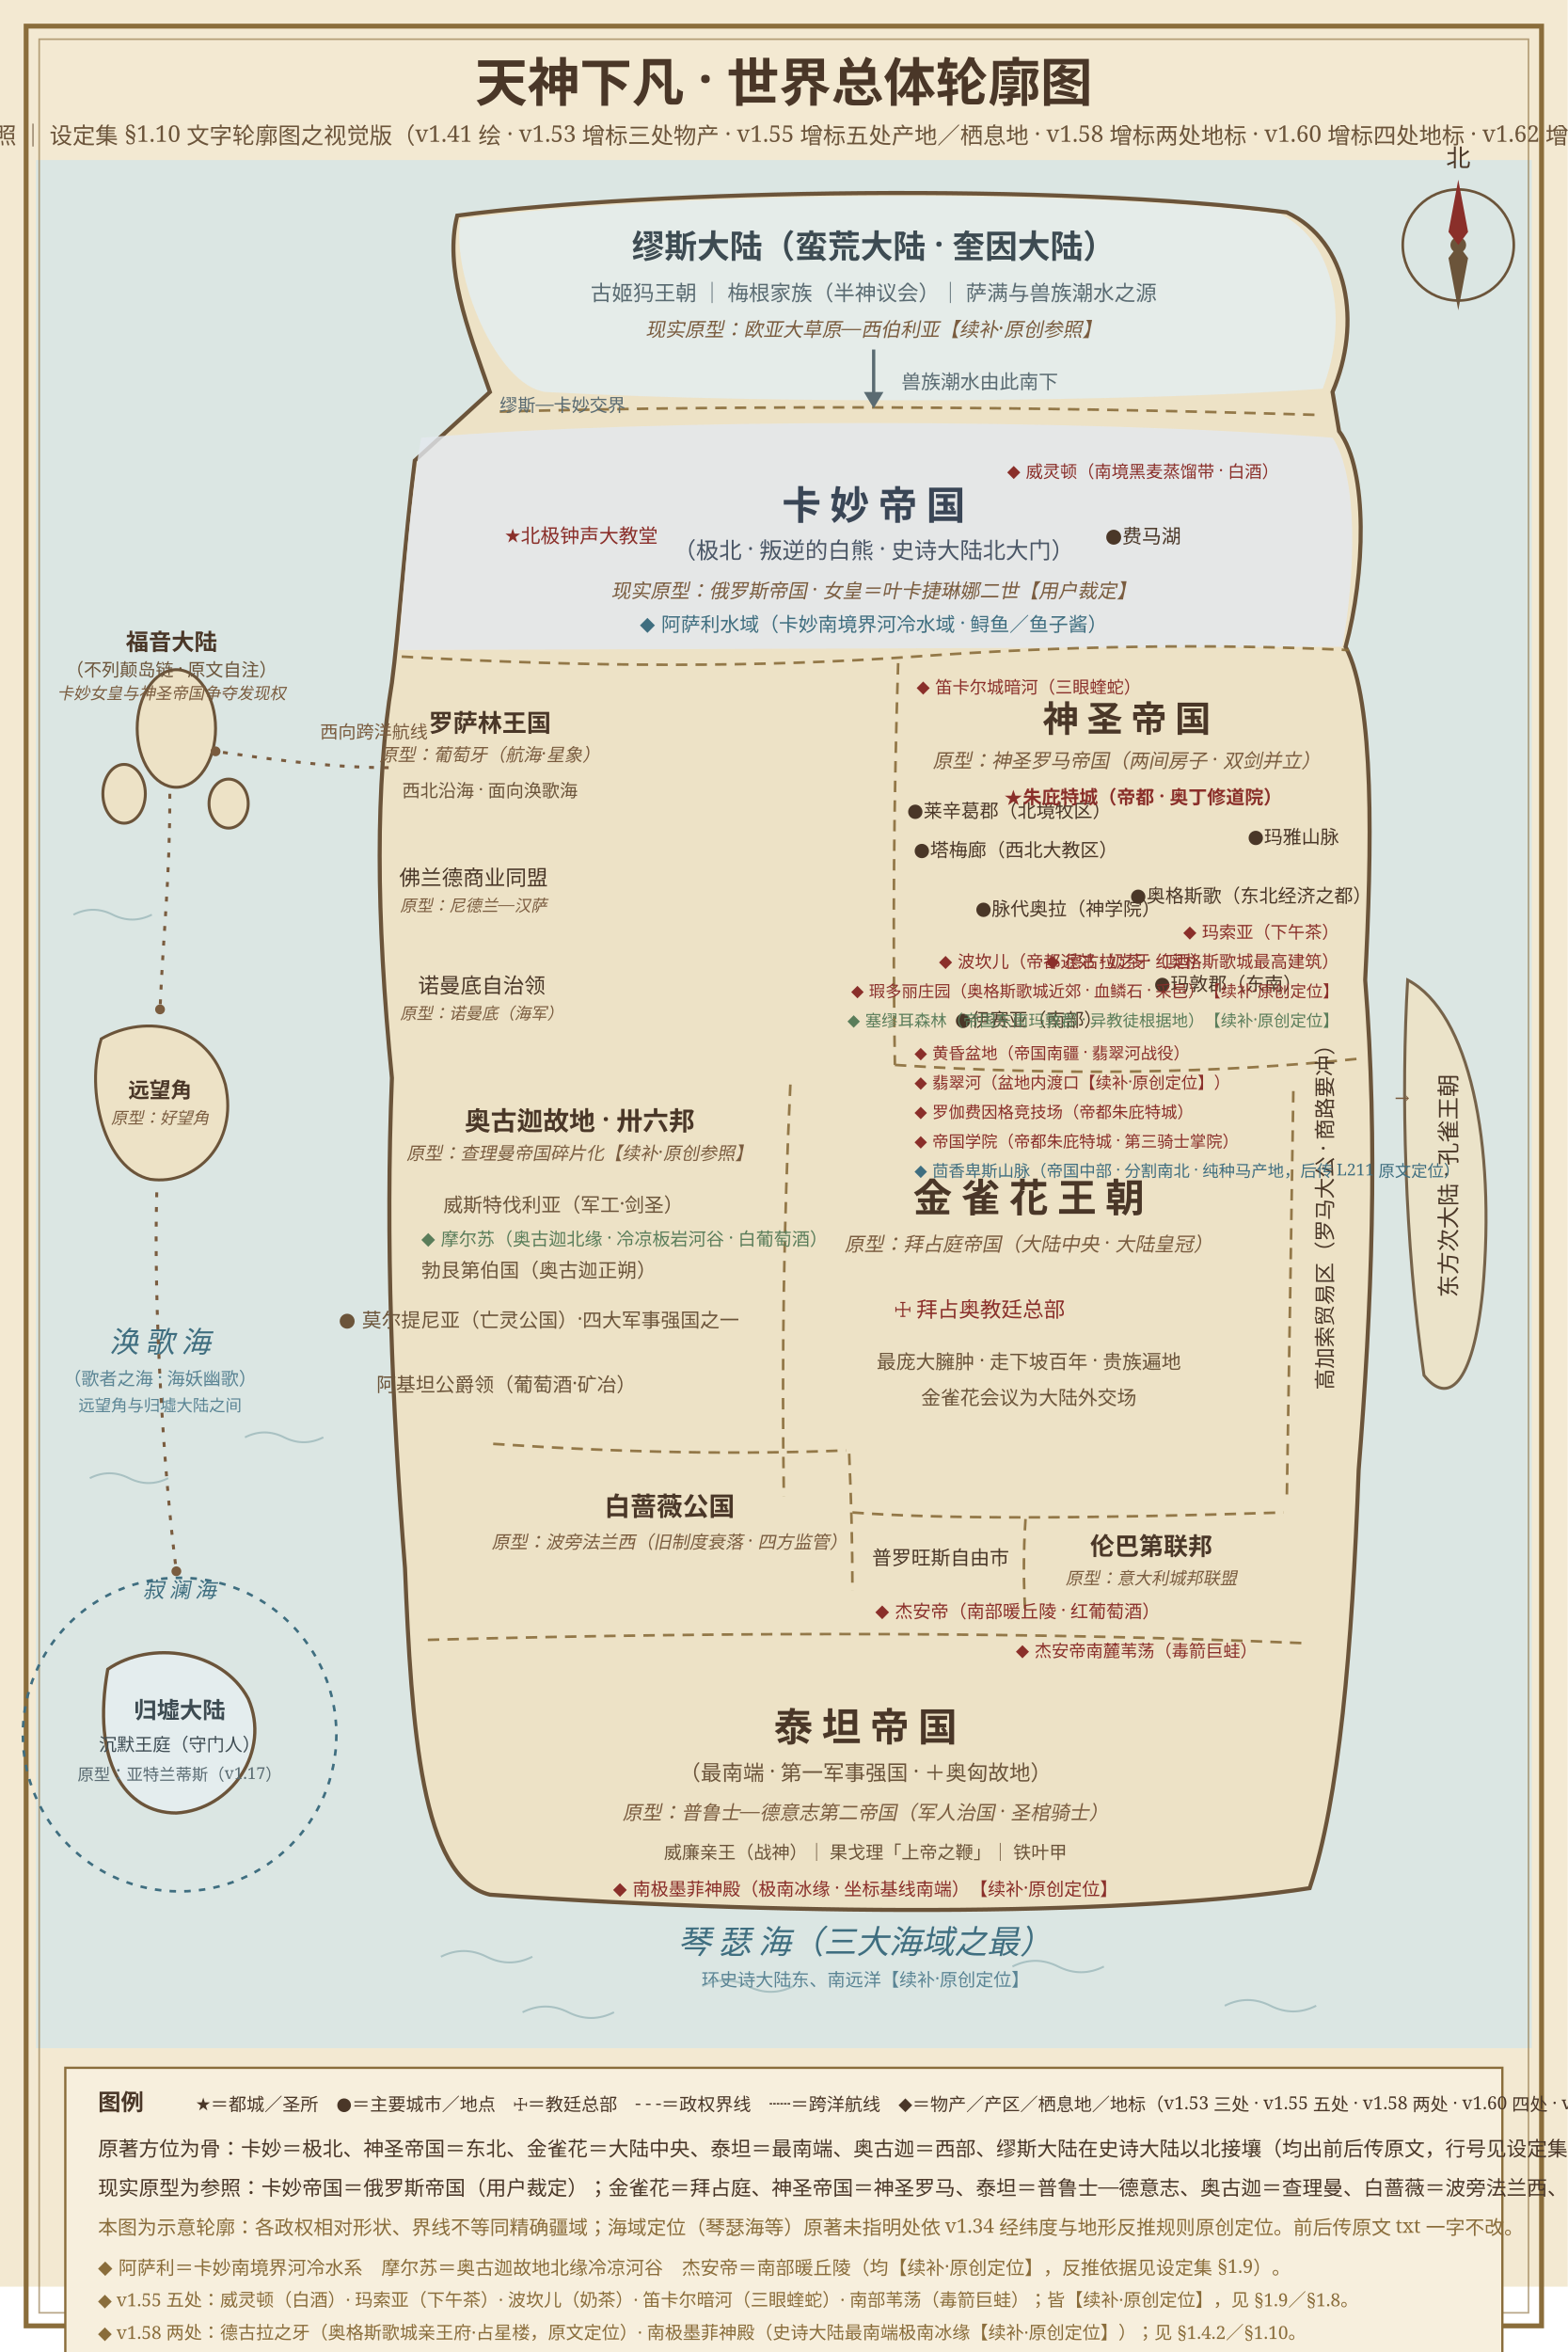
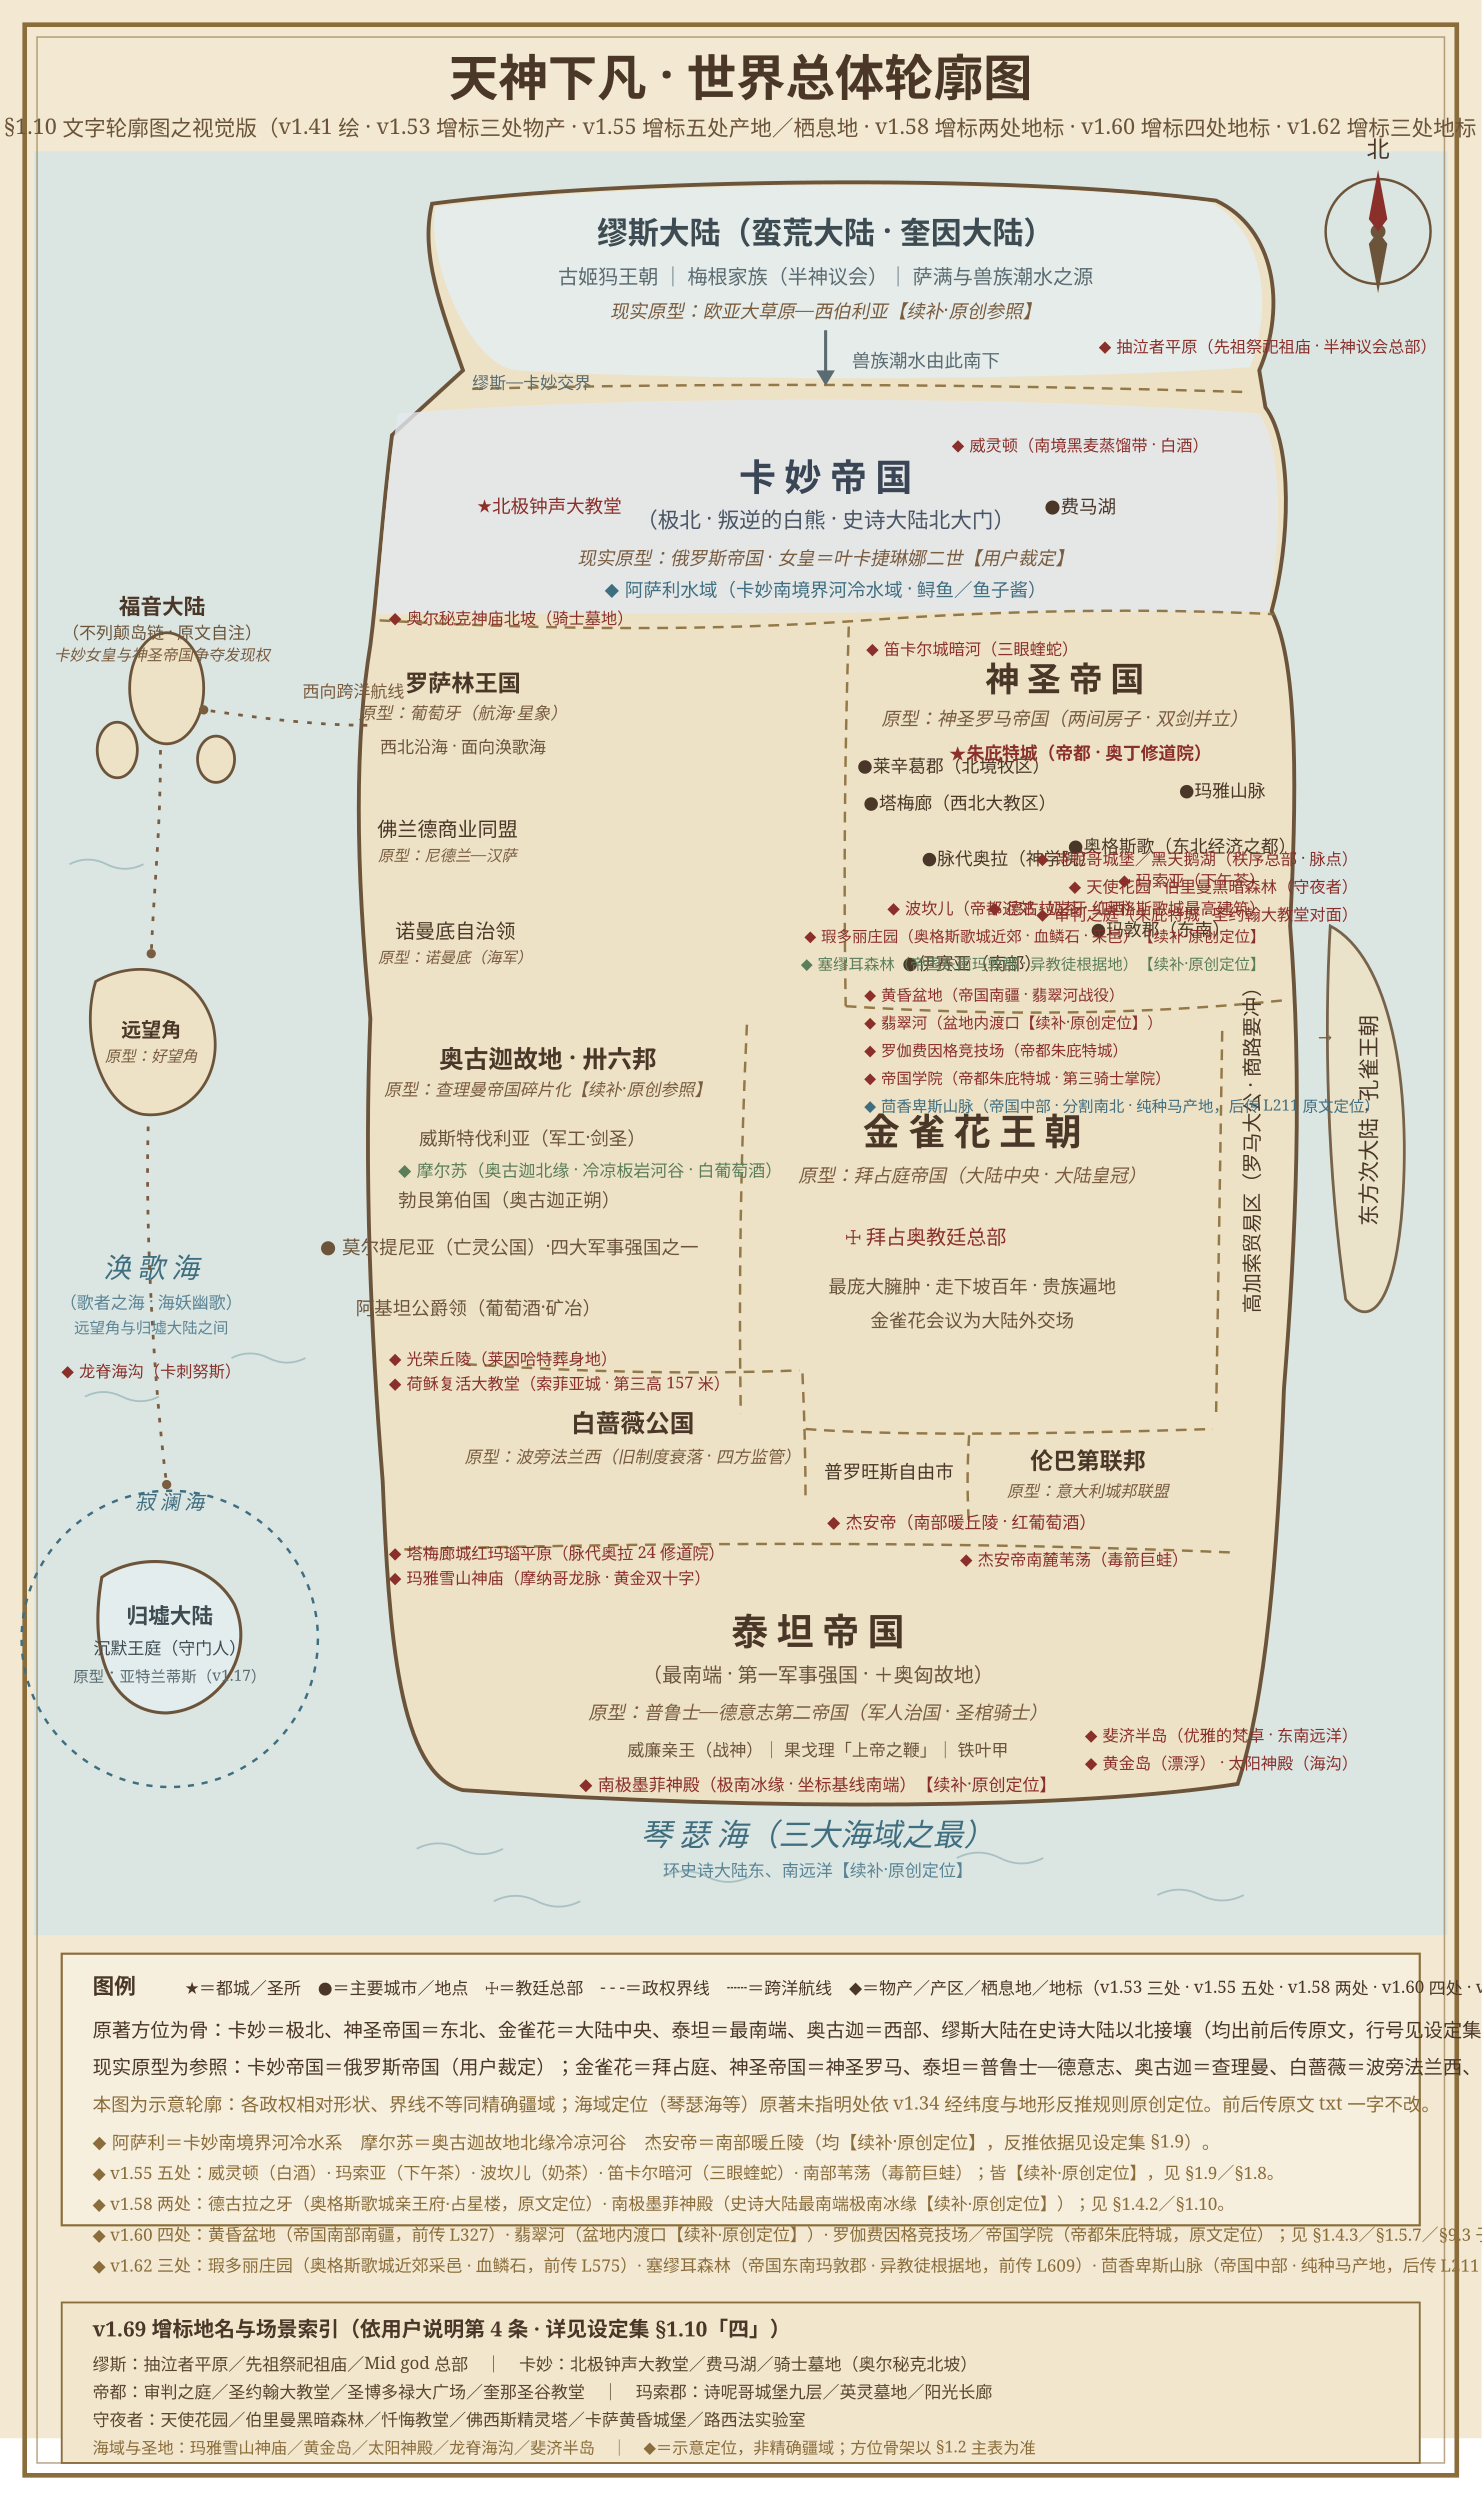
- <svg xmlns="http://www.w3.org/2000/svg" width="960" height="1440" viewBox="0 0 960 1440" font-family="KaiTi, STKaiti, SimSun, serif">
-   <rect x="0" y="0" width="960" height="1400" fill="#f3e9d2" />
+ <svg xmlns="http://www.w3.org/2000/svg" width="960" height="1620" viewBox="0 0 960 1620" font-family="KaiTi, STKaiti, SimSun, serif">
+   <rect x="0" y="0" width="960" height="1580" fill="#f3e9d2" />
  <rect x="22" y="98" width="916" height="1156" fill="#dbe6e3" />
-   <rect x="16" y="16" width="928" height="1408" fill="none" stroke="#8a6d3b" stroke-width="3" />
-   <rect x="24" y="24" width="912" height="1392" fill="none" stroke="#8a6d3b" stroke-width="1" opacity="0.6" />
+   <rect x="16" y="16" width="928" height="1588" fill="none" stroke="#8a6d3b" stroke-width="3" />
+   <rect x="24" y="24" width="912" height="1572" fill="none" stroke="#8a6d3b" stroke-width="1" opacity="0.6" />
  <g stroke="#7fa3a8" stroke-width="1.2" fill="none" opacity="0.55">
    <path d="M 270,1198 q 14,-7 28,0 q 14,7 28,0" />
    <path d="M 430,1216 q 14,-7 28,0 q 14,7 28,0" />
    <path d="M 620,1204 q 14,-7 28,0 q 14,7 28,0" />
    <path d="M 750,1228 q 14,-7 28,0 q 14,7 28,0" />
    <path d="M 320,1232 q 14,-7 28,0 q 14,7 28,0" />
    <path d="M 45,560 q 12,-6 24,0 q 12,6 24,0" />
    <path d="M 55,905 q 12,-6 24,0 q 12,6 24,0" />
    <path d="M 150,880 q 12,-6 24,0 q 12,6 24,0" />
  </g>
  <text x="480" y="62" text-anchor="middle" font-size="32" font-weight="bold" fill="#4a3728">天神下凡 · 世界总体轮廓图</text>
-   <text x="480" y="88" text-anchor="middle" font-size="14" fill="#6b543a">原著方位为骨 · 现实原型为参照 ｜ 设定集 §1.10 文字轮廓图之视觉版（v1.41 绘 · v1.53 增标三处物产 · v1.55 增标五处产地／栖息地 · v1.58 增标两处地标 · v1.60 增标四处地标 · v1.62 增标三处地标 · 续补·原创绘制）</text>
+   <text x="480" y="88" text-anchor="middle" font-size="14" fill="#6b543a">原著方位为骨 · 现实原型为参照 ｜ 设定集 §1.10 文字轮廓图之视觉版（v1.41 绘 · v1.53 增标三处物产 · v1.55 增标五处产地／栖息地 · v1.58 增标两处地标 · v1.60 增标四处地标 · v1.62 增标三处地标 · v1.69 增标地名与场景 · 续补·原创绘制）</text>
  <g transform="translate(893,150)" stroke="#6b543a" fill="none" stroke-width="1.6">
    <circle r="34" />
    <circle r="4" fill="#6b543a" />
    <path d="M 0,-40 L 6,-8 L 0,0 L -6,-8 Z" fill="#8a2f2a" stroke="none" />
    <path d="M 0,40 L 6,8 L 0,0 L -6,8 Z" fill="#6b543a" stroke="none" />
    <text y="-48" text-anchor="middle" font-size="15" fill="#4a3728" stroke="none">北</text>
  </g>
  <path d="M 280,132            C 400,116 650,112 788,130            C 826,148 834,198 816,240            L 820,264            C 838,288 836,352 824,396            C 842,430 840,520 836,600            C 844,700 840,800 832,900            C 828,1010 820,1102 802,1156            C 700,1172 500,1174 300,1160            C 258,1150 252,1058 248,960            C 240,860 236,760 240,660            C 230,560 230,478 240,418            C 244,388 248,330 254,282            L 300,240            C 286,200 272,164 280,132 Z" fill="#ede2c6" stroke="#6b543a" stroke-width="2.5" />
  <path d="M 282,134 C 400,118 648,114 784,131 C 818,148 826,196 810,238 C 700,246 480,248 334,240 C 304,236 276,168 282,134 Z" fill="#e4edee" stroke="none" opacity="0.85" />
  <path d="M 258,268 C 400,256 660,256 816,268 C 832,292 830,352 822,396 L 244,398 C 248,350 252,300 258,268 Z" fill="#e4e9ef" stroke="none" opacity="0.8" />
  <g stroke="#8a6d3b" stroke-width="1.6" fill="none" stroke-dasharray="7 5" opacity="0.9">
    <path d="M 306,252 Q 540,246 806,254" />
    <path d="M 246,402 Q 420,412 560,402 T 826,398" />
    <path d="M 550,406 Q 546,530 548,652" />
    <path d="M 548,652 Q 700,662 834,648" />
    <path d="M 484,664 Q 478,790 480,916" />
    <path d="M 792,668 Q 790,800 788,918" />
    <path d="M 302,884 Q 420,892 518,888" />
    <path d="M 520,890 Q 522,934 522,974" />
    <path d="M 522,926 Q 600,932 786,926" />
    <path d="M 628,930 Q 626,960 628,990" />
    <path d="M 262,1004 Q 560,996 798,1006" />
  </g>
  <text x="535" y="158" text-anchor="middle" font-size="20" font-weight="bold" fill="#3d4b52">缪斯大陆（蛮荒大陆 · 奎因大陆）</text>
  <text x="535" y="184" text-anchor="middle" font-size="13" fill="#5a6b72">古姬犸王朝 ｜ 梅根家族（半神议会）｜ 萨满与兽族潮水之源</text>
  <text x="535" y="206" text-anchor="middle" font-size="12" font-style="italic" fill="#7a5c3f">现实原型：欧亚大草原—西伯利亚【续补·原创参照】</text>
  <g stroke="#5a6b72" stroke-width="2" fill="#5a6b72">
    <path d="M 535,214 L 535,246" fill="none" />
    <path d="M 529,240 L 535,250 L 541,240 Z" stroke="none" />
  </g>
  <text x="552" y="238" font-size="12" fill="#5a6b72">兽族潮水由此南下</text>
  <text x="306" y="252" font-size="11" fill="#5a6b72">缪斯—卡妙交界</text>
  <text x="535" y="318" text-anchor="middle" font-size="24" font-weight="bold" fill="#3a4656">卡 妙 帝 国</text>
  <text x="535" y="342" text-anchor="middle" font-size="14" fill="#4a5666">（极北 · 叛逆的白熊 · 史诗大陆北大门）</text>
  <text x="535" y="366" text-anchor="middle" font-size="12" font-style="italic" fill="#7a5c3f">现实原型：俄罗斯帝国 · 女皇＝叶卡捷琳娜二世【用户裁定】</text>
  <g font-size="12">
    <text x="356" y="332" text-anchor="middle" font-size="12" fill="#8a2f2a">★北极钟声大教堂</text>
    <text x="700" y="332" text-anchor="middle" font-size="12" fill="#4a3728">●费马湖</text>
    <text x="535" y="386" text-anchor="middle" font-size="12" fill="#3f6e80">◆ 阿萨利水域（卡妙南境界河冷水域 · 鲟鱼／鱼子酱）</text>
    <text x="700" y="292" text-anchor="middle" font-size="10.5" fill="#8a2f2a">◆ 威灵顿（南境黑麦蒸馏带 · 白酒）</text>
  </g>
  <text x="300" y="448" text-anchor="middle" font-size="15" font-weight="bold" fill="#4a3728">罗萨林王国</text>
  <text x="300" y="466" text-anchor="middle" font-size="11" font-style="italic" fill="#7a5c3f">原型：葡萄牙（航海·星象）</text>
  <text x="300" y="488" text-anchor="middle" font-size="11" fill="#6b543a">西北沿海 · 面向涣歌海</text>
  <text x="290" y="542" text-anchor="middle" font-size="13" fill="#4a3728">佛兰德商业同盟</text>
  <text x="290" y="558" text-anchor="middle" font-size="10" font-style="italic" fill="#7a5c3f">原型：尼德兰—汉萨</text>
  <text x="295" y="608" text-anchor="middle" font-size="13" fill="#4a3728">诺曼底自治领</text>
  <text x="295" y="624" text-anchor="middle" font-size="10" font-style="italic" fill="#7a5c3f">原型：诺曼底（海军）</text>
  <text x="355" y="692" text-anchor="middle" font-size="16" font-weight="bold" fill="#4a3728">奥古迦故地 · 卅六邦</text>
  <text x="355" y="710" text-anchor="middle" font-size="11" font-style="italic" fill="#7a5c3f">原型：查理曼帝国碎片化【续补·原创参照】</text>
  <text x="345" y="742" text-anchor="middle" font-size="12" fill="#6b543a">威斯特伐利亚（军工·剑圣）</text>
  <text x="258" y="762" font-size="11" fill="#5a7d5a">◆ 摩尔苏（奥古迦北缘 · 冷凉板岩河谷 · 白葡萄酒）</text>
  <text x="330" y="782" text-anchor="middle" font-size="12" fill="#6b543a">勃艮第伯国（奥古迦正朔）</text>
  <text x="330" y="812" text-anchor="middle" font-size="12" fill="#6b543a">● 莫尔提尼亚（亡灵公国）·四大军事强国之一</text>
  <text x="310" y="852" text-anchor="middle" font-size="12" fill="#6b543a">阿基坦公爵领（葡萄酒·矿冶）</text>
  <text x="630" y="742" text-anchor="middle" font-size="24" font-weight="bold" fill="#4a3728">金 雀 花 王 朝</text>
  <text x="630" y="766" text-anchor="middle" font-size="12" font-style="italic" fill="#7a5c3f">原型：拜占庭帝国（大陆中央 · 大陆皇冠）</text>
  <text x="600" y="806" text-anchor="middle" font-size="13" fill="#8a2f2a">☩ 拜占奥教廷总部</text>
  <text x="630" y="838" text-anchor="middle" font-size="12" fill="#6b543a">最庞大臃肿 · 走下坡百年 · 贵族遍地</text>
  <text x="630" y="860" text-anchor="middle" font-size="12" fill="#6b543a">金雀花会议为大陆外交场</text>
  <text x="816" y="742" text-anchor="middle" font-size="13" fill="#4a3728" transform="rotate(-90 816 742)">高加索贸易区（罗马大公 · 商路要冲）</text>
  <path d="M 862,600 C 900,620 916,700 908,790 C 902,850 886,860 872,842 C 860,760 858,668 862,600 Z" fill="#ede2c6" stroke="#6b543a" stroke-width="1.8" opacity="0.9" />
  <text x="892" y="726" text-anchor="middle" font-size="14" fill="#4a3728" transform="rotate(-90 892 726)">东方次大陆 · 孔雀王朝</text>
  <text x="854" y="676" font-size="11" fill="#7a5c3f">→</text>
  <text x="690" y="448" text-anchor="middle" font-size="22" font-weight="bold" fill="#4a3728">神 圣 帝 国</text>
  <text x="690" y="470" text-anchor="middle" font-size="12" font-style="italic" fill="#7a5c3f">原型：神圣罗马帝国（两间房子 · 双剑并立）</text>
  <g font-size="11.5" fill="#4a3728">
    <text x="618" y="500" text-anchor="middle">●莱辛葛郡（北境牧区）</text>
    <text x="622" y="524" text-anchor="middle">●塔梅廊（西北大教区）</text>
    <text x="700" y="492" text-anchor="middle" fill="#8a2f2a" font-weight="bold">★朱庇特城（帝都 · 奥丁修道院）</text>
    <text x="792" y="516" text-anchor="middle">●玛雅山脉</text>
    <text x="766" y="552" text-anchor="middle">●奥格斯歌（东北经济之都）</text>
    <text x="654" y="560" text-anchor="middle">●脉代奥拉（神学院）</text>
    <text x="752" y="606" text-anchor="middle">●玛敦郡（东南）</text>
    <text x="630" y="628" text-anchor="middle">●伊赛亚（南部）</text>
  </g>
  <g font-size="10.5" fill="#8a2f2a">
    <text x="630" y="424" text-anchor="middle">◆ 笛卡尔城暗河（三眼蝰蛇）</text>
    <text x="820" y="574" text-anchor="end">◆ 玛索亚（下午茶）</text>
    <text x="575" y="592" text-anchor="start">◆ 波坎儿（帝都近郊 · 奶茶 · 红酒）</text>
    <text x="770" y="1014" text-anchor="end">◆ 杰安帝南麓苇荡（毒箭巨蛙）</text>
    <text x="820" y="592" text-anchor="end">◆ 德古拉之牙（奥格斯歌城最高建筑）</text>
    <text x="560" y="648" font-size="10">◆ 黄昏盆地（帝国南疆 · 翡翠河战役）</text>
    <text x="560" y="666" font-size="10">◆ 翡翠河（盆地内渡口【续补·原创定位】）</text>
    <text x="560" y="684" font-size="10">◆ 罗伽费因格竞技场（帝都朱庇特城）</text>
    <text x="560" y="702" font-size="10">◆ 帝国学院（帝都朱庇特城 · 第三骑士掌院）</text>
    <text x="820" y="610" text-anchor="end" font-size="10" fill="#8a2f2a">◆ 瑕多丽庄园（奥格斯歌城近郊 · 血鳞石 · 采邑）【续补·原创定位】</text>
    <text x="820" y="628" text-anchor="end" font-size="10" fill="#5a7d5a">◆ 塞缪耳森林（帝国东南玛敦郡 · 异教徒根据地）【续补·原创定位】</text>
    <text x="560" y="720" font-size="10" fill="#3f6e80">◆ 茴香卑斯山脉（帝国中部 · 分割南北 · 纯种马产地，后传 L211 原文定位）</text>
  </g>
  <text x="410" y="928" text-anchor="middle" font-size="16" font-weight="bold" fill="#4a3728">白蔷薇公国</text>
  <text x="410" y="948" text-anchor="middle" font-size="11" font-style="italic" fill="#7a5c3f">原型：波旁法兰西（旧制度衰落 · 四方监管）</text>
  <text x="576" y="958" text-anchor="middle" font-size="12" fill="#4a3728">普罗旺斯自由市</text>
  <text x="705" y="952" text-anchor="middle" font-size="15" font-weight="bold" fill="#4a3728">伦巴第联邦</text>
  <text x="705" y="970" text-anchor="middle" font-size="10.5" font-style="italic" fill="#7a5c3f">原型：意大利城邦联盟</text>
  <text x="536" y="990" font-size="11" fill="#8a2f2a">◆ 杰安帝（南部暖丘陵 · 红葡萄酒）</text>
  <text x="530" y="1066" text-anchor="middle" font-size="24" font-weight="bold" fill="#4a3728">泰 坦 帝 国</text>
  <text x="530" y="1090" text-anchor="middle" font-size="13" fill="#6b543a">（最南端 · 第一军事强国 · ＋奥匈故地）</text>
  <text x="530" y="1114" text-anchor="middle" font-size="12" font-style="italic" fill="#7a5c3f">原型：普鲁士—德意志第二帝国（军人治国 · 圣棺骑士）</text>
  <text x="530" y="1138" text-anchor="middle" font-size="11" fill="#6b543a">威廉亲王（战神）｜ 果戈理「上帝之鞭」｜ 铁叶甲</text>
  <text x="530" y="1160" text-anchor="middle" font-size="11" fill="#8a2f2a">◆ 南极墨菲神殿（极南冰缘 · 坐标基线南端）【续补·原创定位】</text>
  <text x="530" y="1196" text-anchor="middle" font-size="20" font-style="italic" fill="#3f6e80">琴 瑟 海（三大海域之最）</text>
  <text x="530" y="1216" text-anchor="middle" font-size="11" fill="#5a8494">环史诗大陆东、南远洋【续补·原创定位】</text>
  <g fill="#ede2c6" stroke="#6b543a" stroke-width="1.8">
    <ellipse cx="108" cy="446" rx="24" ry="36" />
    <ellipse cx="76" cy="486" rx="13" ry="18" />
    <ellipse cx="140" cy="492" rx="12" ry="15" />
  </g>
  <text x="105" y="398" text-anchor="middle" font-size="14" font-weight="bold" fill="#4a3728">福音大陆</text>
  <text x="105" y="414" text-anchor="middle" font-size="11" fill="#6b543a">（不列颠岛链 · 原文自注）</text>
  <text x="105" y="428" text-anchor="middle" font-size="10" font-style="italic" fill="#7a5c3f">卡妙女皇与神圣帝国争夺发现权</text>
  <path d="M 62,636 C 90,620 128,628 138,664 C 146,700 120,726 92,722 C 64,716 52,668 62,636 Z" fill="#ede2c6" stroke="#6b543a" stroke-width="1.8" />
  <text x="98" y="672" text-anchor="middle" font-size="13" font-weight="bold" fill="#4a3728">远望角</text>
  <text x="98" y="688" text-anchor="middle" font-size="10" fill="#7a5c3f" font-style="italic">原型：好望角</text>
  <text x="98" y="828" text-anchor="middle" font-size="18" font-style="italic" fill="#3f6e80">涣 歌 海</text>
  <text x="98" y="848" text-anchor="middle" font-size="11" fill="#5a8494">（歌者之海 · 海妖幽歌）</text>
  <text x="98" y="864" text-anchor="middle" font-size="10" fill="#5a8494">远望角与归墟大陆之间</text>
  <circle cx="110" cy="1062" r="96" fill="none" stroke="#3f6e80" stroke-width="1.6" stroke-dasharray="4 5" />
  <text x="110" y="978" text-anchor="middle" font-size="13" font-style="italic" fill="#3f6e80">寂 澜 海</text>
  <path d="M 66,1022 C 92,1004 136,1010 152,1040 C 166,1072 142,1108 108,1110 C 76,1110 56,1078 66,1022 Z" fill="#e4edee" stroke="#6b543a" stroke-width="2" />
  <text x="110" y="1052" text-anchor="middle" font-size="14" font-weight="bold" fill="#3d4b52">归墟大陆</text>
  <text x="110" y="1072" text-anchor="middle" font-size="11" fill="#3d4b52">沉默王庭（守门人）</text>
  <text x="110" y="1090" text-anchor="middle" font-size="10" fill="#5a6b72">原型：亚特兰蒂斯（v1.17）</text>
  <g stroke="#7a5c3f" stroke-width="1.8" fill="none" stroke-dasharray="3 6">
    <path d="M 238,470 C 200,470 160,464 132,460" />
    <path d="M 104,486 C 104,540 100,570 98,618" />
    <path d="M 96,730 C 94,800 100,900 108,962" />
  </g>
  <g fill="#7a5c3f">
    <circle cx="132" cy="460" r="3" />
    <circle cx="98" cy="618" r="3" />
    <circle cx="108" cy="962" r="3" />
  </g>
  <text x="196" y="452" font-size="11" fill="#7a5c3f">西向跨洋航线</text>
+   <g font-size="10.5" fill="#8a2f2a">
+     <text x="712" y="228">◆ 抽泣者平原（先祖祭祀祖庙 · 半神议会总部）</text>
+     <text x="252" y="404">◆ 奥尔秘克神庙北坡（骑士墓地）</text>
+     <text x="98" y="892" text-anchor="middle">◆ 龙脊海沟（卡刺努斯）</text>
+     <text x="880" y="1128" text-anchor="end">◆ 斐济半岛（优雅的梵卓 · 东南远洋）</text>
+     <text x="880" y="1146" text-anchor="end">◆ 黄金岛（漂浮） · 太阳神殿（海沟）</text>
+     <text x="252" y="884">◆ 光荣丘陵（莱因哈特葬身地）</text>
+     <text x="252" y="900">◆ 荷稣复活大教堂（索菲亚城 · 第三高 157 米）</text>
+     <text x="880" y="560" text-anchor="end">◆ 诗呢哥城堡／黑天鹅湖（秩序总部 · 脉点）</text>
+     <text x="880" y="578" text-anchor="end">◆ 天使花园 · 伯里曼黑暗森林（守夜者）</text>
+     <text x="880" y="596" text-anchor="end">◆ 审判之庭（朱庇特城 · 圣约翰大教堂对面）</text>
+     <text x="252" y="1010">◆ 塔梅廊城红玛瑙平原（脉代奥拉 24 修道院）</text>
+     <text x="252" y="1026">◆ 玛雅雪山神庙（摩纳哥龙脉 · 黄金双十字）</text>
+   </g>
  <rect x="40" y="1266" width="880" height="176" fill="#f7efdd" stroke="#8a6d3b" stroke-width="1.4" />
  <text x="60" y="1292" font-size="14" font-weight="bold" fill="#4a3728">图例</text>
  <text x="120" y="1292" font-size="11" fill="#4a3728">★＝都城／圣所　●＝主要城市／地点　☩＝教廷总部　- - -＝政权界线　┄┄＝跨洋航线　◆＝物产／产区／栖息地／地标（v1.53 三处 · v1.55 五处 · v1.58 两处 · v1.60 四处 · v1.62 三处，共十七处）</text>
  <text x="60" y="1320" font-size="12.5" fill="#4a3728">原著方位为骨：卡妙＝极北、神圣帝国＝东北、金雀花＝大陆中央、泰坦＝最南端、奥古迦＝西部、缪斯大陆在史诗大陆以北接壤（均出前后传原文，行号见设定集 §1.10）。</text>
  <text x="60" y="1344" font-size="12.5" fill="#4a3728">现实原型为参照：卡妙帝国＝俄罗斯帝国（用户裁定）；金雀花＝拜占庭、神圣帝国＝神圣罗马、泰坦＝普鲁士—德意志、奥古迦＝查理曼、白蔷薇＝波旁法兰西、缪斯＝草原—西伯利亚等均为【续补·原创参照】，详见设定集 §1.2.5。</text>
  <text x="60" y="1368" font-size="12" fill="#8a6d3b">本图为示意轮廓：各政权相对形状、界线不等同精确疆域；海域定位（琴瑟海等）原著未指明处依 v1.34 经纬度与地形反推规则原创定位。前后传原文 txt 一字不改。</text>
  <text x="60" y="1392" font-size="11.5" fill="#8a6d3b">◆ 阿萨利＝卡妙南境界河冷水系　摩尔苏＝奥古迦故地北缘冷凉河谷　杰安帝＝南部暖丘陵（均【续补·原创定位】，反推依据见设定集 §1.9）。</text>
  <text x="60" y="1412" font-size="11" fill="#8a6d3b">◆ v1.55 五处：威灵顿（白酒）· 玛索亚（下午茶）· 波坎儿（奶茶）· 笛卡尔暗河（三眼蝰蛇）· 南部苇荡（毒箭巨蛙）；皆【续补·原创定位】，见 §1.9／§1.8。</text>
  <text x="60" y="1432" font-size="11" fill="#8a6d3b">◆ v1.58 两处：德古拉之牙（奥格斯歌城亲王府·占星楼，原文定位）· 南极墨菲神殿（史诗大陆最南端极南冰缘【续补·原创定位】）；见 §1.4.2／§1.10。</text>
  <text x="60" y="1452" font-size="11" fill="#8a6d3b">◆ v1.60 四处：黄昏盆地（帝国南部南疆，前传 L327）· 翡翠河（盆地内渡口【续补·原创定位】）· 罗伽费因格竞技场／帝国学院（帝都朱庇特城，原文定位）；见 §1.4.3／§1.5.7／§9.3 子词条 9。</text>
  <text x="60" y="1472" font-size="11" fill="#8a6d3b">◆ v1.62 三处：瑕多丽庄园（奥格斯歌城近郊采邑 · 血鳞石，前传 L575）· 塞缪耳森林（帝国东南玛敦郡 · 异教徒根据地，前传 L609）· 茴香卑斯山脉（帝国中部 · 纯种马产地，后传 L211 原文定位）；前两处【续补·原创定位】，见 §1.5.8／§1.5.9／§8.5。另「◆ 波坎儿」标注点补入红酒（§1.9 v1.62 新增行），不另增点。</text>
+   <rect x="40" y="1492" width="880" height="104" fill="#f2e6cd" stroke="#8a6d3b" stroke-width="1.2" />
+   <text x="60" y="1514" font-size="13.5" font-weight="bold" fill="#4a3728">v1.69 增标地名与场景索引（依用户说明第 4 条 · 详见设定集 §1.10「四」）</text>
+   <text x="60" y="1536" font-size="11" fill="#5a4630">缪斯：抽泣者平原／先祖祭祀祖庙／Mid god 总部　｜　卡妙：北极钟声大教堂／费马湖／骑士墓地（奥尔秘克北坡）</text>
+   <text x="60" y="1554" font-size="11" fill="#5a4630">帝都：审判之庭／圣约翰大教堂／圣博多禄大广场／奎那圣谷教堂　｜　玛索郡：诗呢哥城堡九层／英灵墓地／阳光长廊</text>
+   <text x="60" y="1572" font-size="11" fill="#5a4630">守夜者：天使花园／伯里曼黑暗森林／忏悔教堂／佛西斯精灵塔／卡萨黄昏城堡／路西法实验室</text>
+   <text x="60" y="1590" font-size="10.5" fill="#8a6d3b">海域与圣地：玛雅雪山神庙／黄金岛／太阳神殿／龙脊海沟／斐济半岛　｜　◆＝示意定位，非精确疆域；方位骨架以 §1.2 主表为准</text>
</svg>
